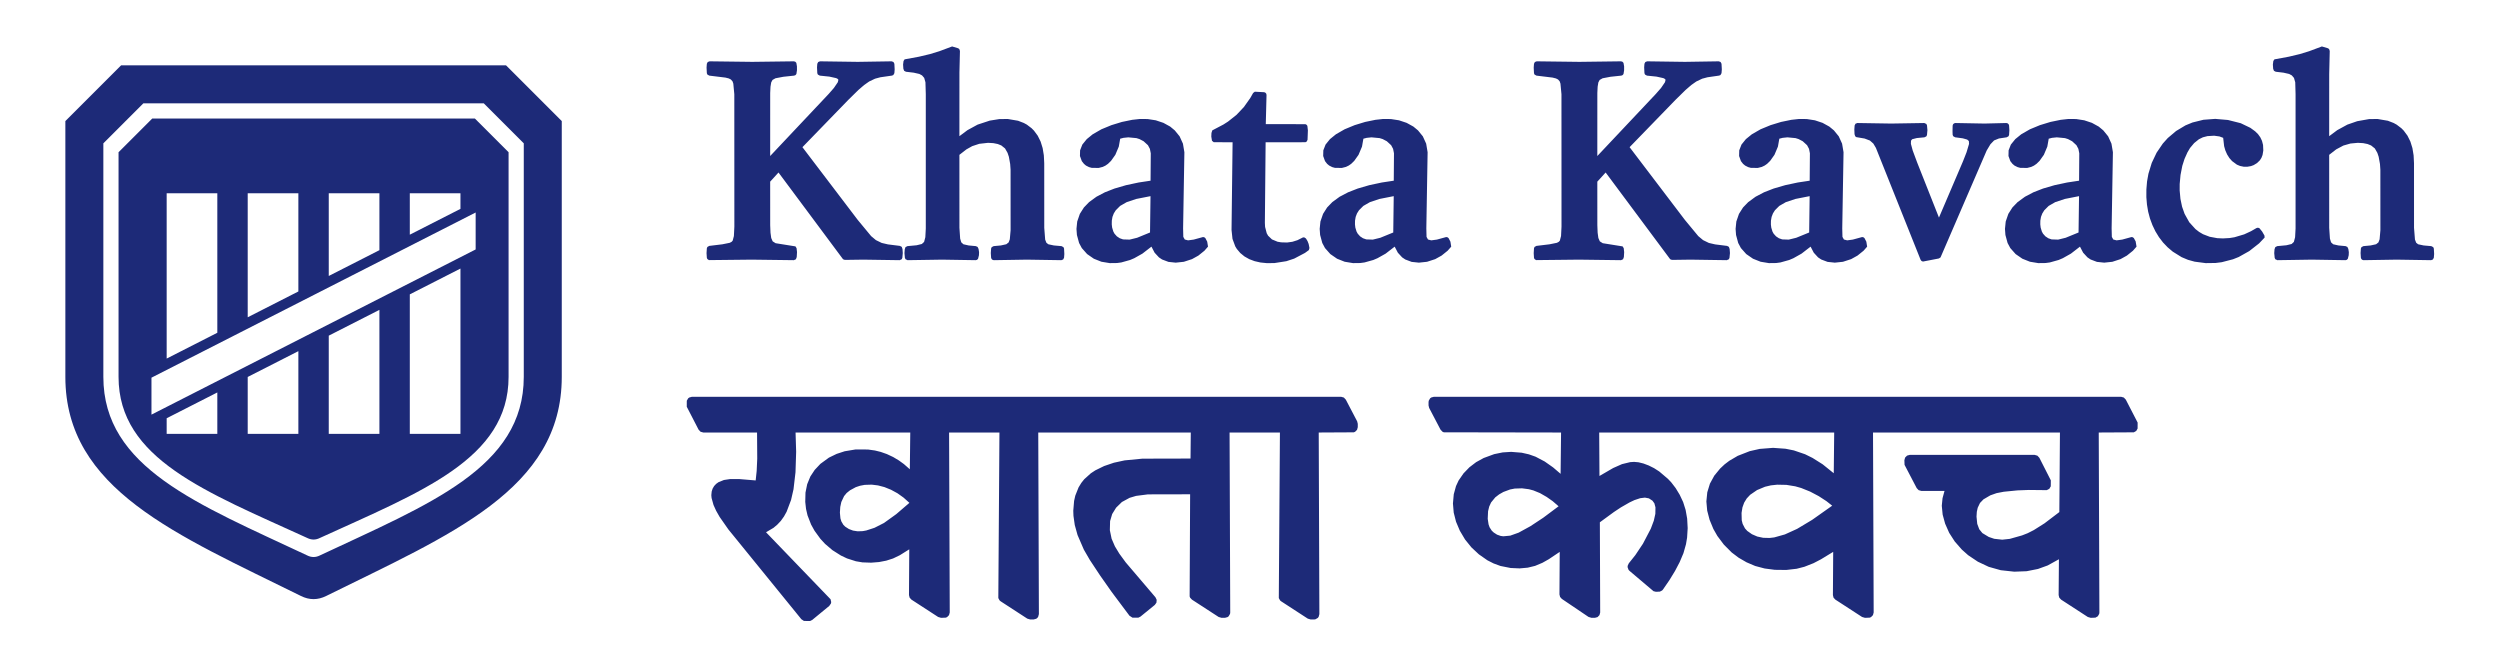
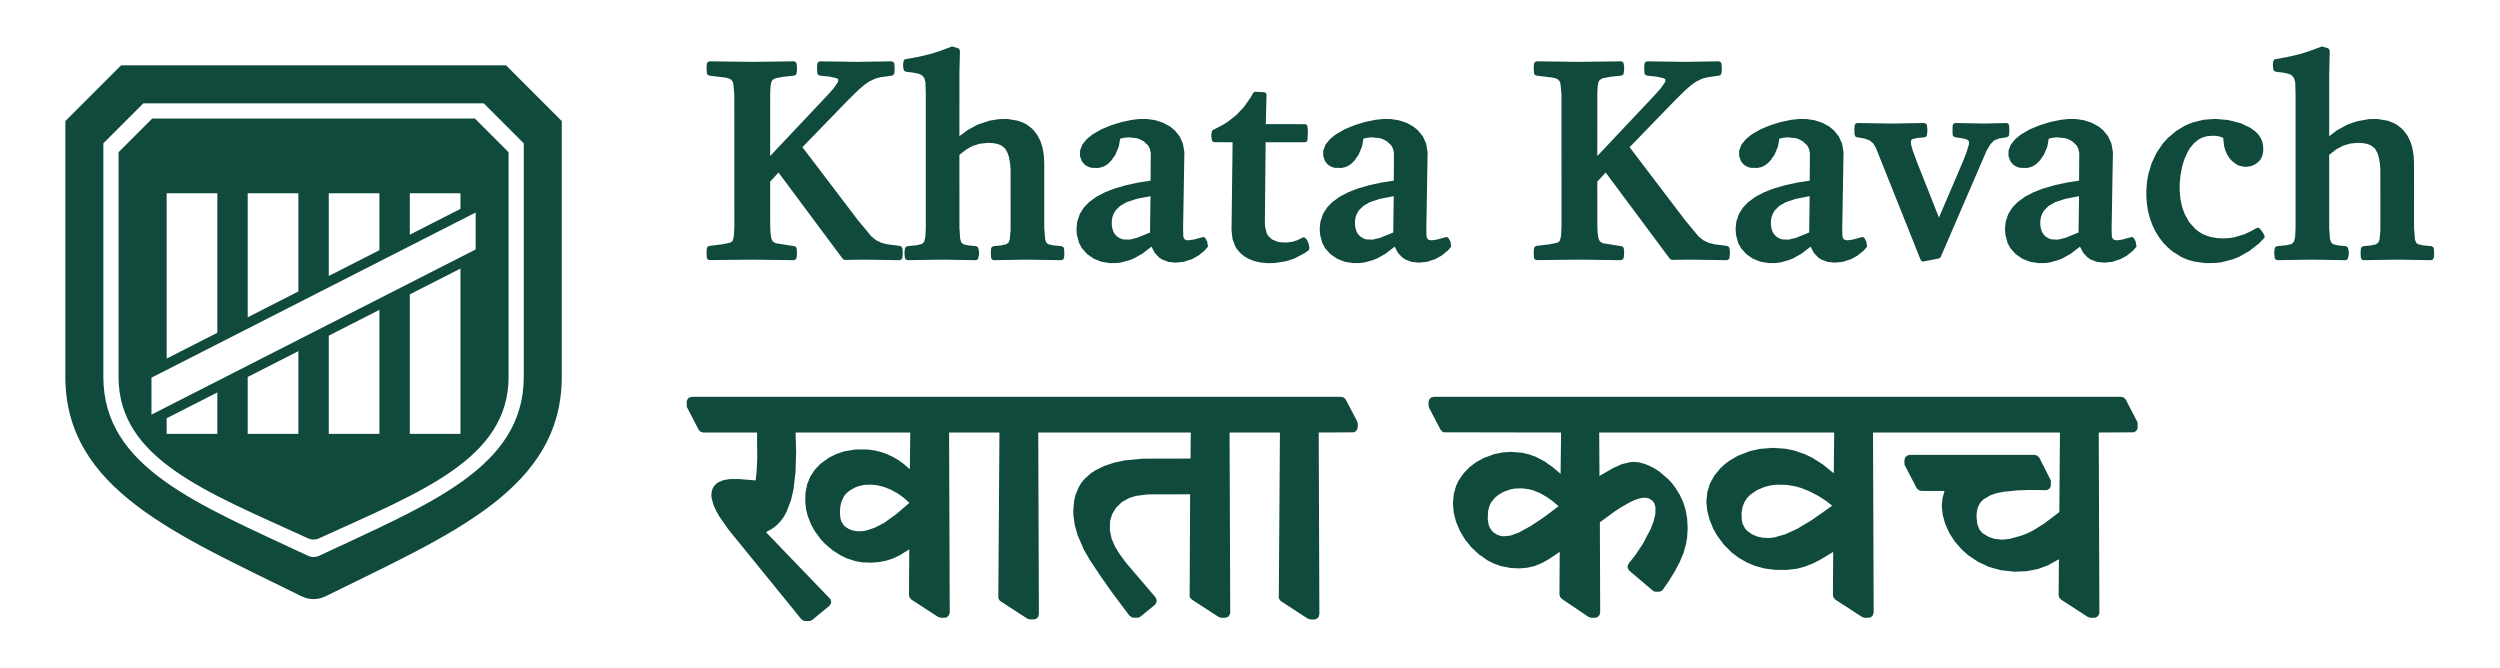
<svg xmlns="http://www.w3.org/2000/svg" viewBox="0 0 1071 286" role="img" aria-label="Khata Kavach">
  <g transform="translate(-4.55 4.13) scale(0.5425)">
-     <path fill="#1D2A78" fill-rule="evenodd" d="M104 44H408L452 88V290C452 379 363.8 414.6 266 463Q256 468 246 463C148.2 414.6 60 379 60 290V88ZM121.57 74H390.43L422 105.57V290C422 361.75 347.3 390.45 261 431Q256 433.5 251 431C164.7 390.45 90 361.75 90 290V105.57ZM128.6 86H383.4L410 112.6V290C410 354.85 340.7 380.79 261 417.2Q256 419.7 251 417.2C171.3 380.79 102 354.85 102 290V112.6ZM372 157.33L372 145L332 145L332 177.71ZM308 189.94L308 145L268 145L268 210.32ZM244 222.55L244 145L204 145L204 242.93ZM180 255.16L180 145L140 145L140 275.54ZM384 160.19L128 290.63L128 319.81L384 189.37ZM372 335L372 204.46L332 224.84L332 335ZM308 335L308 237.07L268 257.45L268 335ZM244 269.68L204 290.06L204 335L244 335ZM180 302.29L140 322.67L140 335L180 335Z" />
+     <path fill="#0F4A3D" fill-rule="evenodd" d="M104 44H408L452 88V290C452 379 363.8 414.6 266 463Q256 468 246 463C148.2 414.6 60 379 60 290V88ZM121.57 74H390.43L422 105.57V290C422 361.75 347.3 390.45 261 431Q256 433.5 251 431C164.7 390.45 90 361.75 90 290V105.57ZM128.6 86H383.4L410 112.6V290C410 354.85 340.7 380.79 261 417.2Q256 419.7 251 417.2C171.3 380.79 102 354.85 102 290V112.6ZM372 157.33L372 145L332 145L332 177.71ZM308 189.94L308 145L268 145L268 210.32ZM244 222.55L244 145L204 145L204 242.93ZM180 255.16L180 145L140 145L140 275.54ZM384 160.19L128 290.63L128 319.81L384 189.37ZM372 335L372 204.46L332 224.84L332 335ZM308 335L308 237.07L268 257.45L268 335ZM244 269.68L204 290.06L204 335L244 335ZM180 302.29L140 322.67L140 335L180 335Z" />
  </g>
  <g transform="translate(300.44 0)">
-     <path fill="#1D2A78" d="M697.38 58.34L697.39 31.76L697.62 21.83L697.33 21L696.83 20.67L694.26 19.9L688.77 21.95L684.82 23.16L680.08 24.29L673.92 25.43L673.45 26.15L673.26 27.66L673.38 29.45L673.72 30.34L674.5 30.74L677.79 31.13L680.22 31.68L681.37 32.3L682.3 33.38L682.84 35.25L682.98 40.35L682.98 97.89L682.78 101.64L682.25 103.64L681.29 104.53L679.07 105.07L675.13 105.44L674.31 105.85L673.97 106.76L673.84 108.44L674.04 110.48L674.32 111.07L675.2 111.46L689.95 111.23L704.34 111.46L704.92 111.31L705.36 110.88L705.75 109.34L705.8 108.02L705.58 106.64L705.18 105.79L704.42 105.44L701.33 105.15L699.1 104.65L698.18 103.81L697.7 102.22L697.39 97.59L697.38 66.33L700.39 63.99L703.47 62.35L706.51 61.48L709.64 61.19L711.93 61.32L713.82 61.7L715.33 62.31L716.94 63.59L718.02 65.49L718.58 67.16L719.14 70.26L719.31 72.72L719.32 98.63L718.98 102.52L718.48 103.85L717.47 104.64L715.15 105.15L712.05 105.44L711.21 105.88L710.96 106.48L710.83 108.4L710.96 110.41L711.16 110.95L711.58 111.32L712.13 111.46L726.29 111.23L741.04 111.46L741.82 111.16L742.21 110.41L742.34 108.8L742.21 106.48L741.96 105.88L741.12 105.44L737.84 105.15L735.49 104.65L734.66 104L734.13 102.64L733.73 97.59L733.72 69.93L733.55 66.55L733.04 63.45L732.17 60.64L730.93 58.14L729.32 55.96L728.3 54.93L726.27 53.39L725 52.69L722.52 51.73L718.13 50.98L714.52 51.01L709.4 51.92L705.17 53.39L700.83 55.76ZM651.97 59.05L652.38 62.64L652.9 64.45L653.66 66.17L654.64 67.72L655.79 69.02L657.85 70.54L659.2 71.1L660.76 71.42L662.26 71.44L663.87 71.16L665.02 70.74L666.47 69.86L667.69 68.67L668.35 67.64L668.84 66.38L669.16 64.45L669.05 62.1L668.6 60.36L667.89 58.85L666.9 57.47L665.67 56.26L663.61 54.76L659.49 52.78L654.02 51.4L648.55 50.93L643.52 51.31L638.83 52.47L635.82 53.71L631.8 56.12L628.23 59.14L626.11 61.5L623.45 65.41L621.37 69.78L619.95 74.42L619.36 77.71L619.07 81.13L619.06 84.5L619.32 87.64L619.83 90.68L620.61 93.61L621.65 96.42L622.94 99.11L624.46 101.6L626.21 103.89L628.18 105.95L630.38 107.81L634.16 110.16L636.9 111.31L639.75 112.1L644.48 112.72L648.71 112.66L651.35 112.33L656.16 111.08L658.62 110.1L663.15 107.56L667.36 104.26L669.72 101.78L669.66 100.92L668.65 99.17L667.49 97.75L666.85 97.54L666.21 97.71L663.9 99.04L660.97 100.4L656.8 101.64L654.69 101.98L651.84 102.14L649.44 102.03L646.19 101.43L643.34 100.34L641.65 99.34L640.09 98.13L637.46 95.23L635.45 91.64L634.36 88.55L633.66 85.2L633.33 81.58L633.34 78.8L633.7 74.94L634.46 71.04L635.41 68.07L636.66 65.28L637.77 63.4L639.52 61.31L641.55 59.67L643.27 58.82L645.24 58.31L648.11 58.14L650.37 58.45ZM577.23 59.42L578.65 59.05L580.7 58.84L584.19 59.17L585.49 59.58L587.26 60.51L589.11 62.21L589.94 63.77L590.32 65.67L590.24 77.41L585.14 78.18L579.74 79.33L574.8 80.77L570.67 82.38L567.06 84.28L563.9 86.58L561.68 88.88L559.94 91.61L558.81 94.89L558.49 98.05L558.68 100.66L559.61 104.1L560.77 106.27L563.05 108.84L565.95 110.84L569.2 112.13L572.77 112.72L575.87 112.68L577.71 112.43L581.46 111.38L583.25 110.62L586.74 108.66L590.62 105.66L591.98 108.26L593.83 110.26L595.16 111.16L597.89 112.19L601 112.52L604.49 112.15L607.97 111.02L610.71 109.5L613.32 107.41L614.85 105.66L614.47 103.4L613.7 102L613.25 101.65L612.69 101.55L608.72 102.64L606.3 102.97L604.89 102.6L604.27 101.48L604.18 97.84L604.73 65.21L604.11 61.54L602.68 58.4L600.61 55.86L598.65 54.23L595.74 52.63L592.47 51.54L589 51L585.67 50.97L582.39 51.33L577.97 52.24L573.48 53.61L569.19 55.38L565.45 57.53L562.91 59.6L561.01 61.94L560.05 64.4L559.99 66.84L560.79 69.03L561.71 70.2L562.57 70.93L563.88 71.59L565 71.9L567.99 71.95L569.75 71.5L570.89 70.96L572.01 70.18L573.31 68.91L575.15 66.32L576.63 62.81ZM590.22 84.03L590.01 99.6L584.48 101.86L581.27 102.65L578.46 102.56L577.05 102.07L575.81 101.25L574.79 100.11L574.29 99.19L573.78 97.5L573.62 96.15L573.64 94.54L573.92 92.91L574.49 91.43L575.35 90.06L577.21 88.21L580.01 86.6L584.12 85.23ZM530.21 93.21L520.87 69.61L518.96 64.47L518.19 61.62L518.23 60.28L518.72 59.65L520.72 59.14L524 58.83L524.82 58.41L525.08 57.84L525.27 55.75L525.08 53.69L524.8 53.09L523.92 52.7L509.76 52.93L495.25 52.7L494.46 53L494.08 53.76L493.96 55.46L494.04 57.47L494.32 58.37L494.81 58.75L498.36 59.35L500.63 60.21L502.1 61.51L503.2 63.36L522.35 111.31L522.75 111.82L523.36 112.05L530.17 110.73L530.88 110.28L550.66 64.47L552.26 61.8L553.83 60.16L555.92 59.32L559.19 58.83L560.01 58.38L560.25 57.79L560.38 55.84L560.25 53.75L560.05 53.21L559.61 52.83L559.05 52.7L549.76 52.93L537.25 52.7L536.68 52.85L536.25 53.25L536.07 53.82L536.02 56.15L536.07 57.71L536.29 58.34L537.14 58.82L540.42 59.26L542.3 59.79L543.02 60.42L543.1 61.64L542.03 65.23L540.5 69.12ZM461.82 59.42L463.25 59.05L465.3 58.84L468.78 59.17L470.08 59.58L471.85 60.51L473.71 62.21L474.54 63.77L474.92 65.67L474.83 77.41L469.73 78.18L464.34 79.33L459.39 80.77L455.27 82.38L451.65 84.28L448.5 86.58L446.28 88.88L444.54 91.62L443.41 94.89L443.09 98.05L443.28 100.66L444.21 104.1L445.37 106.27L447.65 108.84L450.55 110.84L453.8 112.13L457.37 112.72L460.47 112.68L462.31 112.43L466.06 111.38L467.85 110.62L471.34 108.66L475.22 105.66L476.58 108.26L478.42 110.26L479.76 111.16L482.49 112.19L485.6 112.52L489.08 112.15L492.57 111.02L495.31 109.5L497.91 107.41L499.44 105.67L499.1 103.53L498.31 102.01L497.86 101.66L497.3 101.55L493.31 102.64L490.9 102.97L489.49 102.6L488.87 101.48L488.78 97.84L489.33 65.21L488.71 61.54L487.28 58.4L485.21 55.86L483.24 54.23L480.34 52.63L477.07 51.54L473.59 51L470.26 50.97L466.98 51.33L462.57 52.24L458.08 53.61L453.79 55.38L450.05 57.53L447.5 59.6L445.61 61.94L444.65 64.4L444.59 66.84L445.38 69.03L446.29 70.2L447.17 70.93L448.47 71.59L449.59 71.9L452.58 71.95L454.34 71.5L455.56 70.91L456.6 70.18L457.9 68.91L459.74 66.32L461.22 62.81ZM474.81 84.03L474.61 99.6L469.07 101.86L465.86 102.65L463.06 102.56L461.65 102.07L460.41 101.25L459.39 100.11L458.88 99.19L458.37 97.5L458.21 96.15L458.23 94.54L458.52 92.91L459.09 91.43L459.95 90.06L461.81 88.21L464.61 86.6L468.71 85.23ZM357.61 111.43L375.95 111.23L394 111.46L394.88 111.07L395.23 110.1L395.35 107.99L395.16 106.31L394.68 105.55L386.18 104.19L384.92 103.39L384.3 101.96L383.99 99.7L383.86 96.48L383.85 77.82L387.42 73.9L415.07 111.06L415.83 111.34L423.79 111.23L439.31 111.46L440.19 111.07L440.47 110.48L440.67 108.42L440.54 106.69L440.22 105.76L439.43 105.34L434.34 104.7L431.65 104.08L429.16 102.87L427.11 101.16L421.37 94.22L397.68 63.05L417.39 42.73L421.66 38.54L424.11 36.42L426.26 34.91L428.78 33.71L431.07 33.1L436.01 32.39L436.6 32.16L437.06 31.35L437.19 29.72L437.06 27.32L436.67 26.57L435.89 26.27L421.38 26.5L405.21 26.27L404.43 26.57L404.04 27.31L403.92 28.86L404.04 31.34L404.28 31.94L405.12 32.4L409.2 32.82L412.15 33.47L412.8 33.82L413.09 34.18L412.84 35.22L411.18 37.65L408.94 40.22L383.85 66.84L383.86 39.85L383.99 37.15L384.29 35.32L384.85 34.25L386.12 33.53L389.5 32.89L394.11 32.4L394.68 32.18L395.07 31.71L395.33 30.11L395.33 28.42L395.06 26.93L394.62 26.45L394 26.27L376.18 26.5L357.89 26.27L357.1 26.57L356.72 27.33L356.6 28.97L356.72 31.36L356.96 31.95L357.79 32.4L364.69 33.24L366.12 33.6L367.02 34.05L367.74 34.88L368.06 35.83L368.49 40.36L368.51 97.07L368.31 101.12L367.79 103.11L367.33 103.6L366.54 104.02L363.37 104.66L357.77 105.34L356.95 105.8L356.72 106.39L356.6 108.44L356.72 110.42L356.92 110.95ZM283.64 59.42L285.07 59.05L287.12 58.84L290.6 59.17L291.9 59.58L293.67 60.51L295.53 62.21L296.36 63.77L296.74 65.67L296.65 77.41L291.55 78.18L286.16 79.33L281.21 80.77L277.09 82.38L273.47 84.28L270.32 86.58L268.1 88.88L266.36 91.62L265.23 94.89L264.91 98.05L265.1 100.66L266.03 104.1L267.19 106.27L269.47 108.84L272.37 110.84L275.62 112.13L279.19 112.72L282.29 112.68L284.13 112.43L287.88 111.38L289.67 110.62L293.16 108.66L297.04 105.66L298.4 108.26L300.24 110.26L301.58 111.16L304.31 112.19L307.42 112.52L310.9 112.15L314.39 111.02L317.13 109.5L319.73 107.41L321.26 105.67L320.92 103.53L320.13 102.01L319.68 101.66L319.12 101.55L315.13 102.64L312.72 102.97L311.31 102.6L310.69 101.48L310.6 97.84L311.15 65.21L310.53 61.54L309.1 58.4L307.03 55.86L305.06 54.23L302.16 52.63L298.89 51.54L295.41 51L292.08 50.97L288.8 51.33L284.39 52.24L279.9 53.61L275.61 55.38L271.87 57.53L269.32 59.6L267.43 61.94L266.47 64.4L266.41 66.84L267.2 69.03L268.11 70.2L268.99 70.93L270.29 71.59L271.41 71.9L274.4 71.95L276.16 71.5L277.38 70.91L278.42 70.18L279.72 68.91L281.56 66.32L283.04 62.81ZM296.63 84.03L296.43 99.6L290.89 101.86L287.68 102.65L284.88 102.56L283.47 102.07L282.23 101.25L281.21 100.11L280.7 99.19L280.19 97.5L280.03 96.15L280.05 94.54L280.33 92.91L280.9 91.43L281.76 90.06L283.62 88.21L286.43 86.6L290.53 85.23ZM241.82 53.17L242.14 40.7L242.03 40.15L241.67 39.72L241.15 39.5L237.12 39.29L236.39 39.85L235.18 41.99L232.45 45.84L229.27 49.21L225.65 52.08L223.68 53.34L218.91 55.85L218.55 56.98L218.48 58.5L218.77 60.3L219.51 60.91L227.6 60.96L227.15 98.52L227.56 102.34L228.75 105.56L229.41 106.64L230.89 108.39L232.69 109.86L234.74 111.02L237.03 111.88L239.53 112.45L242.25 112.73L245.51 112.7L250.63 111.9L253.99 110.79L258.63 108.34L260.27 107.14L260.53 106.24L260.18 104.49L259.7 103.27L259.03 102.17L258.32 101.7L257.75 101.71L255.37 102.9L253.21 103.58L250.94 103.89L248.41 103.82L246.87 103.56L244.46 102.56L242.81 100.97L242.22 99.92L241.52 97.21L241.43 95.5L241.75 60.96L258.82 60.93L259.33 60.66L259.71 59.91L259.86 55.85L259.64 53.93L259.32 53.47L258.82 53.2ZM179.45 59.42L180.87 59.05L182.92 58.84L186.41 59.17L187.71 59.58L189.48 60.51L191.34 62.21L192.17 63.77L192.55 65.67L192.46 77.41L187.36 78.18L181.97 79.33L177.02 80.77L172.9 82.38L169.28 84.28L166.13 86.58L163.91 88.88L162.17 91.62L161.04 94.89L160.72 98.05L160.91 100.66L161.84 104.1L163 106.27L165.28 108.84L168.17 110.84L171.42 112.13L174.99 112.72L178.09 112.68L179.93 112.43L183.68 111.38L185.47 110.62L188.96 108.66L192.84 105.66L194.2 108.26L196.05 110.26L197.39 111.16L200.12 112.19L203.23 112.52L206.71 112.15L210.2 111.02L212.94 109.5L215.54 107.41L217.07 105.66L216.73 103.53L215.94 102.01L215.49 101.66L214.93 101.55L210.94 102.64L208.53 102.97L207.11 102.6L206.49 101.47L206.4 97.84L206.95 65.21L206.33 61.54L204.9 58.4L202.83 55.86L200.87 54.23L197.96 52.63L194.7 51.54L191.22 51L187.89 50.97L184.61 51.33L180.19 52.24L175.71 53.61L171.41 55.38L167.67 57.53L165.13 59.6L163.23 61.94L162.27 64.4L162.21 66.84L163.01 69.03L163.93 70.2L164.79 70.93L166.1 71.59L167.22 71.9L170.21 71.95L171.97 71.5L173.11 70.96L174.23 70.18L175.53 68.91L177.37 66.32L178.85 62.81ZM192.44 84.03L192.23 99.6L186.7 101.86L183.49 102.65L180.68 102.56L179.27 102.07L178.03 101.25L177.01 100.11L176.51 99.19L176 97.5L175.84 96.15L175.86 94.54L176.14 92.91L176.71 91.43L177.57 90.06L179.43 88.21L182.23 86.6L186.34 85.23ZM110.57 58.34L110.58 31.04L110.8 21.83L110.51 21L110.01 20.67L107.45 19.9L101.96 21.95L98.01 23.16L93.26 24.29L87.09 25.43L86.63 26.16L86.44 27.66L86.56 29.45L86.9 30.34L87.68 30.74L90.97 31.13L93.41 31.68L94.56 32.3L95.49 33.37L96.02 35.25L96.17 40.35L96.17 97.89L95.97 101.64L95.44 103.64L94.47 104.53L92.25 105.07L88.31 105.44L87.48 105.85L87.16 106.77L87.03 108.44L87.22 110.47L87.5 111.07L88.38 111.46L103.13 111.23L117.53 111.46L118.11 111.31L118.55 110.88L118.94 109.34L118.99 108.02L118.77 106.64L118.37 105.79L117.61 105.44L114.52 105.15L112.29 104.65L111.37 103.81L110.89 102.22L110.58 97.59L110.57 66.33L113.58 63.99L116.07 62.6L119.08 61.61L122.83 61.19L125.12 61.32L127.01 61.7L128.52 62.31L130.12 63.59L131.2 65.49L131.76 67.16L132.32 70.26L132.49 72.72L132.5 98.63L132.16 102.52L131.66 103.85L130.65 104.64L128.34 105.15L125.24 105.44L124.4 105.88L124.15 106.48L124.02 108.4L124.15 110.41L124.35 110.95L124.77 111.32L125.32 111.46L139.48 111.23L154.23 111.46L155.02 111.16L155.4 110.41L155.52 108.83L155.4 106.48L155.15 105.89L154.31 105.44L151.02 105.15L148.67 104.65L147.84 104L147.31 102.65L146.92 97.59L146.91 69.93L146.74 66.55L146.23 63.45L145.36 60.64L144.12 58.14L142.51 55.96L141.49 54.93L139.46 53.39L138.18 52.69L135.7 51.73L131.31 50.98L127.7 51.01L123.58 51.67L118.36 53.39L114.02 55.76ZM3.26 111.43L21.59 111.23L39.65 111.46L40.53 111.07L40.88 110.1L41 107.99L40.81 106.32L40.33 105.55L31.83 104.19L30.57 103.39L29.95 101.96L29.64 99.7L29.51 96.48L29.5 77.82L33.07 73.9L60.72 111.06L61.48 111.34L69.44 111.23L84.96 111.46L85.84 111.07L86.12 110.47L86.31 108.41L86.19 106.69L85.87 105.76L85.08 105.34L79.98 104.7L77.3 104.08L74.81 102.87L72.76 101.16L67.02 94.22L43.32 63.05L63.03 42.73L67.3 38.54L69.76 36.42L71.91 34.91L74.43 33.71L76.71 33.1L81.66 32.39L82.25 32.16L82.71 31.35L82.83 29.72L82.71 27.32L82.33 26.57L81.54 26.27L67.02 26.5L50.86 26.27L50.08 26.57L49.69 27.31L49.57 28.86L49.69 31.35L49.93 31.94L50.77 32.4L54.85 32.82L57.8 33.47L58.44 33.81L58.73 34.18L58.48 35.22L56.82 37.66L54.59 40.22L29.5 66.84L29.51 39.85L29.64 37.15L29.94 35.32L30.5 34.25L31.77 33.53L35.15 32.89L39.76 32.4L40.34 32.18L40.73 31.7L40.98 30.11L40.97 28.42L40.71 26.93L40.27 26.45L39.65 26.27L21.83 26.5L3.54 26.27L2.75 26.57L2.37 27.32L2.25 28.97L2.37 31.36L2.61 31.95L3.44 32.4L10.33 33.24L11.77 33.6L12.67 34.06L13.39 34.88L13.71 35.83L14.14 40.36L14.16 97.07L13.96 101.12L13.44 103.1L12.98 103.6L12.18 104.02L9.01 104.66L3.41 105.34L2.6 105.8L2.37 106.38L2.24 108.44L2.37 110.42L2.57 110.95Z" />
-     <path fill="#1D2A78" d="M367.74 236.43L367.63 254.65L367.9 255.73L368.64 256.56L380.08 264.29L381.36 264.68L382.79 264.68L383.94 264.37L384.77 263.53L385.08 262.38L384.94 223.75L390.97 219.34L393.96 217.36L397.66 215.24L399.77 214.24L402.22 213.43L404.25 213.18L405.95 213.5L407.47 214.49L408.3 215.63L408.76 217.34L408.71 220.14L408.05 223.07L406.77 226.48L403.41 232.91L400.13 237.82L397.34 241.32L396.85 242.39L396.82 242.98L397.22 244.09L397.61 244.53L407.93 253.27L408.97 253.52L410.65 253.45L411.61 252.96L411.97 252.56L414.76 248.5L417.15 244.58L419.14 240.79L420.75 236.98L421.84 233.13L422.31 230.32L422.56 226.25L422.34 222.18L421.68 218.45L420.62 215.09L419.15 211.97L417.41 209.1L415.53 206.65L414.1 205.14L410.38 201.98L408.17 200.56L405.86 199.41L403.6 198.56L401.49 198.04L399.6 197.87L397.93 197.98L394.43 198.83L390.65 200.5L384.77 203.91L384.66 185.29L485.33 185.29L485.14 202.74L480.39 198.91L476.06 196.18L472.84 194.59L468.03 192.95L464.48 192.24L459.14 191.86L453.42 192.31L449.16 193.27L444.01 195.28L440.39 197.4L438.37 198.94L436.45 200.74L433.96 203.78L432.09 207.2L430.96 210.9L430.57 214.83L430.92 218.75L431.94 222.66L433.57 226.61L435.28 229.61L438.06 233.31L441.43 236.69L444.4 238.93L447.78 240.89L451.49 242.47L455.53 243.54L459.88 244.11L464.78 244.17L469.25 243.66L472.58 242.8L476.47 241.27L479.64 239.62L484.9 236.42L484.78 254.93L485.05 256.04L485.82 256.87L497.27 264.31L498.52 264.68L500.54 264.6L501.1 264.37L501.93 263.53L502.24 262.38L501.96 185.29L582.04 185.29L581.78 219.37L575.42 224.2L570.84 227.09L568.2 228.43L565.8 229.37L560.55 230.85L557.31 231.2L553.89 230.82L551.55 230.03L548.81 228.37L547.47 226.73L546.61 224.43L546.3 221.33L546.43 219.26L546.81 217.52L547.79 215.47L549.28 213.92L552.22 212.2L554.89 211.26L557.99 210.66L563.84 210.08L568.67 209.9L576.39 209.98L577.48 209.41L578.11 208.35L578.13 205.77L573.22 196.11L572.38 195.21L571.19 194.87L517.69 194.87L516.55 195.18L515.71 196.02L515.4 197.16L515.47 199.14L520.67 209.1L521.51 209.99L522.69 210.32L532.59 210.32L531.74 213.43L531.42 216.66L531.79 220.46L532.85 224.33L534.59 228.27L536.96 231.95L540.01 235.44L542.71 237.84L546.87 240.63L551.53 242.83L556.69 244.28L562.47 244.91L567.76 244.71L572.61 243.75L576.81 242.23L581.6 239.58L581.48 254.93L581.75 256.03L582.52 256.87L593.97 264.31L595.22 264.68L597.24 264.6L598.27 264.01L598.86 262.98L598.94 262.38L598.66 185.29L613.69 185.21L614.72 184.62L615.31 183.59L615.32 181.02L610.26 171.21L609.41 170.31L608.23 169.98L313.84 169.98L312.7 170.29L312.22 170.65L311.63 171.68L311.55 172.27L311.55 173.7L311.81 174.76L316.68 184.06L317.53 184.96L318.09 185.2L368.32 185.29L368.12 202.99L364.91 200.24L361.3 197.7L357.38 195.64L354.54 194.64L351.45 193.94L346.95 193.58L343.32 193.81L339.68 194.55L335.17 196.21L331.93 197.99L329.04 200.2L326.53 202.8L324.43 205.84L323.31 208.24L322.35 211.75L322 215.69L322.33 219.6L323.32 223.5L324.95 227.36L327.18 231.11L329.91 234.49L333.1 237.47L336.76 240.03L339.44 241.39L342.39 242.47L346.72 243.33L350.57 243.5L354.03 243.19L357.2 242.42L360.34 241.1L363.06 239.57ZM484.47 216.64L475.88 222.71L469.42 226.58L464.2 228.95L459.68 230.22L457.68 230.46L454.9 230.39L452.37 229.85L450.09 228.86L448.09 227.45L447.11 226.37L446.11 224.44L445.72 222.88L445.64 219.75L446.02 217.38L446.76 215.33L447.86 213.54L449.34 211.96L452.29 209.94L455.7 208.52L458.2 207.93L460.9 207.64L464.86 207.72L468.65 208.34L471.19 209.06L475.02 210.6L478.71 212.55L482 214.69ZM367.26 216.89L360.67 221.81L355.23 225.4L350.14 228.19L346.55 229.47L343.57 229.75L342.44 229.59L340.9 229.05L339.47 228.13L338.63 227.34L337.7 225.9L337.26 224.65L336.9 222.26L337.05 219.01L337.54 217L338.34 215.26L340.13 213.07L341.78 211.8L343.6 210.76L346.47 209.69L348.48 209.3L351.6 209.2L354.53 209.58L356.45 210.09L359.29 211.25L362.12 212.87L364.73 214.7ZM23.29 205.82L16.35 205.24L12.42 205.22L9.69 205.63L7.36 206.57L6.36 207.29L5.5 208.21L4.85 209.31L4.45 210.54L4.29 212.13L4.4 213.35L5.23 216.33L6.35 218.81L7.85 221.45L11.6 226.81L42.86 265.27L43.96 266.01L46.58 266.05L47.51 265.59L54.81 259.58L55.52 258.56L55.65 257.94L55.38 256.73L27.73 228.02L30.92 226.13L32.54 224.77L34.06 223.16L35.41 221.27L36.54 219.24L38.45 214.19L39.5 209.6L40.35 202.32L40.63 193.57L40.38 185.29L89.52 185.29L89.33 201.04L86.81 198.83L84.63 197.25L82.21 195.8L79.48 194.52L76.86 193.6L74.38 192.99L71.39 192.57L66.12 192.54L61.42 193.32L57.99 194.44L54.67 196.05L51.01 198.72L48.57 201.32L46.71 204.14L45.36 207.43L44.63 211.02L44.53 215.01L44.86 218.01L45.51 220.8L47.03 224.71L48.51 227.38L51.01 230.82L53.02 233L56.18 235.69L59.81 237.99L62.45 239.24L66.24 240.45L69.03 240.92L72.78 241.05L76.15 240.78L79.25 240.18L82.15 239.25L85.04 237.86L89.09 235.33L88.97 254.94L89.25 256.04L90.01 256.87L101.46 264.31L102.71 264.68L104.73 264.6L105.29 264.37L106.12 263.53L106.43 262.38L106.15 185.29L127.72 185.29L127.24 256.21L127.78 257.21L128.21 257.58L139.65 265.02L140.9 265.39L142.33 265.39L143.48 265.08L143.95 264.72L144.31 264.24L144.62 263.09L144.35 185.29L209.69 185.29L209.58 196.44L188.97 196.49L181.34 197.23L176.75 198.23L172.57 199.65L168.79 201.5L166.87 202.76L164.04 205.31L162.8 206.87L161.62 208.8L160.21 212.34L159.7 214.61L159.35 218.81L159.43 220.99L159.99 224.92L161.18 229.21L163.89 235.48L166.44 239.88L170.83 246.52L175.82 253.62L183.43 263.78L184.73 264.62L187.2 264.62L188.13 264.16L194.28 259.15L194.98 258.17L195.08 256.96L194.55 255.87L181.82 240.93L179.09 237.2L177.19 234.06L175.77 230.78L175.02 227.14L175.12 223.24L176.02 220.21L177.7 217.49L180.18 215.06L183.48 213.27L186.26 212.44L191.33 211.79L209.41 211.75L209.2 255.5L209.4 256.04L210.17 256.87L221.62 264.31L222.87 264.68L224.3 264.68L225.45 264.37L225.92 264.01L226.51 262.98L226.59 262.38L226.31 185.29L247.88 185.29L247.4 256.21L247.94 257.21L248.37 257.58L259.81 265.02L261.06 265.39L262.49 265.39L263.08 265.31L264.11 264.72L264.47 264.24L264.78 263.09L264.5 185.29L279.53 185.21L280.08 184.98L280.92 184.14L281.23 183L281.23 181.57L280.97 180.51L276.11 171.21L275.27 170.31L274.08 169.98L-4.01 169.98L-5.15 170.29L-5.63 170.65L-6.22 171.68L-6.23 174.25L-1.17 184.06L-0.32 184.96L0.86 185.29L23.88 185.29L23.96 196.5L23.72 201.74ZM89.15 215.42L83.5 220.27L78.26 224.04L74.2 226.11L70.66 227.26L69.1 227.54L66.95 227.61L64.99 227.3L63.24 226.64L61.66 225.63L60.86 224.84L59.99 223.35L59.6 222.07L59.37 219.62L59.53 217.16L59.98 215.06L61.16 212.54L62.27 211.2L63.71 210.04L66.2 208.69L68.02 208.09L69.98 207.72L72.99 207.62L75.69 207.95L78.45 208.67L81.27 209.81L84.04 211.32L86.64 213.17Z" />
+     <path fill="#0F4A3D" d="M697.38 58.34L697.39 31.76L697.62 21.83L697.33 21L696.83 20.67L694.26 19.9L688.77 21.95L684.82 23.16L680.08 24.29L673.92 25.43L673.45 26.15L673.26 27.66L673.38 29.45L673.72 30.34L674.5 30.74L677.79 31.13L680.22 31.68L681.37 32.3L682.3 33.38L682.84 35.25L682.98 40.35L682.98 97.89L682.78 101.64L682.25 103.64L681.29 104.53L679.07 105.07L675.13 105.44L674.31 105.85L673.97 106.76L673.84 108.44L674.04 110.48L674.32 111.07L675.2 111.46L689.95 111.23L704.34 111.46L704.92 111.31L705.36 110.88L705.75 109.34L705.8 108.02L705.58 106.64L705.18 105.79L704.42 105.44L701.33 105.15L699.1 104.65L698.18 103.81L697.7 102.22L697.39 97.59L697.38 66.33L700.39 63.99L703.47 62.35L706.51 61.48L709.64 61.19L711.93 61.32L713.82 61.7L715.33 62.31L716.94 63.59L718.02 65.49L718.58 67.16L719.14 70.26L719.31 72.72L719.32 98.63L718.98 102.52L718.48 103.85L717.47 104.64L715.15 105.15L712.05 105.44L711.21 105.88L710.96 106.48L710.83 108.4L710.96 110.41L711.16 110.95L711.58 111.32L712.13 111.46L726.29 111.23L741.04 111.46L741.82 111.16L742.21 110.41L742.34 108.8L742.21 106.48L741.96 105.88L741.12 105.44L737.84 105.15L735.49 104.65L734.66 104L734.13 102.64L733.73 97.59L733.72 69.93L733.55 66.55L733.04 63.45L732.17 60.64L730.93 58.14L729.32 55.96L728.3 54.93L726.27 53.39L725 52.69L722.52 51.73L718.13 50.98L714.52 51.01L709.4 51.92L705.17 53.39L700.83 55.76ZM651.97 59.05L652.38 62.64L652.9 64.45L653.66 66.17L654.64 67.72L655.79 69.02L657.85 70.54L659.2 71.1L660.76 71.42L662.26 71.44L663.87 71.16L665.02 70.74L666.47 69.86L667.69 68.67L668.35 67.64L668.84 66.38L669.16 64.45L669.05 62.1L668.6 60.36L667.89 58.85L666.9 57.47L665.67 56.26L663.61 54.76L659.49 52.78L654.02 51.4L648.55 50.93L643.52 51.31L638.83 52.47L635.82 53.71L631.8 56.12L628.23 59.14L626.11 61.5L623.45 65.41L621.37 69.78L619.95 74.42L619.36 77.71L619.07 81.13L619.06 84.5L619.32 87.64L619.83 90.68L620.61 93.61L621.65 96.42L622.94 99.11L624.46 101.6L626.21 103.89L628.18 105.95L630.38 107.81L634.16 110.16L636.9 111.31L639.75 112.1L644.48 112.72L648.71 112.66L651.35 112.33L656.16 111.08L658.62 110.1L663.15 107.56L667.36 104.26L669.72 101.78L669.66 100.92L668.65 99.17L667.49 97.75L666.85 97.54L666.21 97.71L663.9 99.04L660.97 100.4L656.8 101.64L654.69 101.98L651.84 102.14L649.44 102.03L646.19 101.43L643.34 100.34L641.65 99.34L640.09 98.13L637.46 95.23L635.45 91.64L634.36 88.55L633.66 85.2L633.33 81.58L633.34 78.8L633.7 74.94L634.46 71.04L635.41 68.07L636.66 65.28L637.77 63.4L639.52 61.31L641.55 59.67L643.27 58.82L645.24 58.31L648.11 58.14L650.37 58.45ZM577.23 59.42L578.65 59.05L580.7 58.84L584.19 59.17L585.49 59.58L587.26 60.51L589.11 62.21L589.94 63.77L590.32 65.67L590.24 77.41L585.14 78.18L579.74 79.33L574.8 80.77L570.67 82.38L567.06 84.28L563.9 86.58L561.68 88.88L559.94 91.61L558.81 94.89L558.49 98.05L558.68 100.66L559.61 104.1L560.77 106.27L563.05 108.84L565.95 110.84L569.2 112.13L572.77 112.72L575.87 112.68L577.71 112.43L581.46 111.38L583.25 110.62L586.74 108.66L590.62 105.66L591.98 108.26L593.83 110.26L595.16 111.16L597.89 112.19L601 112.52L604.49 112.15L607.97 111.02L610.71 109.5L613.32 107.41L614.85 105.66L614.47 103.4L613.7 102L613.25 101.65L612.69 101.55L608.72 102.64L606.3 102.97L604.89 102.6L604.27 101.48L604.18 97.84L604.73 65.21L604.11 61.54L602.68 58.4L600.61 55.86L598.65 54.23L595.74 52.63L592.47 51.54L589 51L585.67 50.97L582.39 51.33L577.97 52.24L573.48 53.61L569.19 55.38L565.45 57.53L562.91 59.6L561.01 61.94L560.05 64.4L559.99 66.84L560.79 69.03L561.71 70.2L562.57 70.93L563.88 71.59L565 71.9L567.99 71.95L569.75 71.5L570.89 70.96L572.01 70.18L573.31 68.91L575.15 66.32L576.63 62.81ZM590.22 84.03L590.01 99.6L584.48 101.86L581.27 102.65L578.46 102.56L577.05 102.07L575.81 101.25L574.79 100.11L574.29 99.19L573.78 97.5L573.62 96.15L573.64 94.54L573.92 92.91L574.49 91.43L575.35 90.06L577.21 88.21L580.01 86.6L584.12 85.23ZM530.21 93.21L520.87 69.61L518.96 64.47L518.19 61.62L518.23 60.28L518.72 59.65L520.72 59.14L524 58.83L524.82 58.41L525.08 57.84L525.27 55.75L525.08 53.69L524.8 53.09L523.92 52.7L509.76 52.93L495.25 52.7L494.46 53L494.08 53.76L493.96 55.46L494.04 57.47L494.32 58.37L494.81 58.75L498.36 59.35L500.63 60.21L502.1 61.51L503.2 63.36L522.35 111.31L522.75 111.82L523.36 112.05L530.17 110.73L530.88 110.28L550.66 64.47L552.26 61.8L553.83 60.16L555.92 59.32L559.19 58.83L560.01 58.38L560.25 57.79L560.38 55.84L560.25 53.75L560.05 53.21L559.61 52.83L559.05 52.7L549.76 52.93L537.25 52.7L536.68 52.85L536.25 53.25L536.07 53.82L536.02 56.15L536.07 57.71L536.29 58.34L537.14 58.82L540.42 59.26L542.3 59.79L543.02 60.42L543.1 61.64L542.03 65.23L540.5 69.12ZM461.82 59.42L463.25 59.05L465.3 58.84L468.78 59.17L470.08 59.58L471.85 60.51L473.71 62.21L474.54 63.77L474.92 65.67L474.83 77.41L469.73 78.18L464.34 79.33L459.39 80.77L455.27 82.38L451.65 84.28L448.5 86.58L446.28 88.88L444.54 91.62L443.41 94.89L443.09 98.05L443.28 100.66L444.21 104.1L445.37 106.27L447.65 108.84L450.55 110.84L453.8 112.13L457.37 112.72L460.47 112.68L462.31 112.43L466.06 111.38L467.85 110.62L471.34 108.66L475.22 105.66L476.58 108.26L478.42 110.26L479.76 111.16L482.49 112.19L485.6 112.52L489.08 112.15L492.57 111.02L495.31 109.5L497.91 107.41L499.44 105.67L499.1 103.53L498.31 102.01L497.86 101.66L497.3 101.55L493.31 102.64L490.9 102.97L489.49 102.6L488.87 101.48L488.78 97.84L489.33 65.21L488.71 61.54L487.28 58.4L485.21 55.86L483.24 54.23L480.34 52.63L477.07 51.54L473.59 51L470.26 50.97L466.98 51.33L462.57 52.24L458.08 53.61L453.79 55.38L450.05 57.53L447.5 59.6L445.61 61.94L444.65 64.4L444.59 66.84L445.38 69.03L446.29 70.2L447.17 70.93L448.47 71.59L449.59 71.9L452.58 71.95L454.34 71.5L455.56 70.91L456.6 70.18L457.9 68.91L459.74 66.32L461.22 62.81ZM474.81 84.03L474.61 99.6L469.07 101.86L465.86 102.65L463.06 102.56L461.65 102.07L460.41 101.25L459.39 100.11L458.88 99.19L458.37 97.5L458.21 96.15L458.23 94.54L458.52 92.91L459.09 91.43L459.95 90.06L461.81 88.21L464.61 86.6L468.71 85.23ZM357.61 111.43L375.95 111.23L394 111.46L394.88 111.07L395.23 110.1L395.35 107.99L395.16 106.31L394.68 105.55L386.18 104.19L384.92 103.39L384.3 101.96L383.99 99.7L383.86 96.48L383.85 77.82L387.42 73.9L415.07 111.06L415.83 111.34L423.79 111.23L439.31 111.46L440.19 111.07L440.47 110.48L440.67 108.42L440.54 106.69L440.22 105.76L439.43 105.34L434.34 104.7L431.65 104.08L429.16 102.87L427.11 101.16L421.37 94.22L397.68 63.05L417.39 42.73L421.66 38.54L424.11 36.42L426.26 34.91L428.78 33.71L431.07 33.1L436.01 32.39L436.6 32.16L437.06 31.35L437.19 29.72L437.06 27.32L436.67 26.57L435.89 26.27L421.38 26.5L405.21 26.27L404.43 26.57L404.04 27.31L403.92 28.86L404.04 31.34L404.28 31.94L405.12 32.4L409.2 32.82L412.15 33.47L412.8 33.82L413.09 34.18L412.84 35.22L411.18 37.65L408.94 40.22L383.85 66.84L383.86 39.85L383.99 37.15L384.29 35.32L384.85 34.25L386.12 33.53L389.5 32.89L394.11 32.4L394.68 32.18L395.07 31.71L395.33 30.11L395.33 28.42L395.06 26.93L394.62 26.45L394 26.27L376.18 26.5L357.89 26.27L357.1 26.57L356.72 27.33L356.6 28.97L356.72 31.36L356.96 31.95L357.79 32.4L364.69 33.24L366.12 33.6L367.02 34.05L367.74 34.88L368.06 35.83L368.49 40.36L368.51 97.07L368.31 101.12L367.79 103.11L367.33 103.6L366.54 104.02L363.37 104.66L357.77 105.34L356.95 105.8L356.72 106.39L356.6 108.44L356.72 110.42L356.92 110.95ZM283.64 59.42L285.07 59.05L287.12 58.84L290.6 59.17L291.9 59.58L293.67 60.51L295.53 62.21L296.36 63.77L296.74 65.67L296.65 77.41L291.55 78.18L286.16 79.33L281.21 80.77L277.09 82.38L273.47 84.28L270.32 86.58L268.1 88.88L266.36 91.62L265.23 94.89L264.91 98.05L265.1 100.66L266.03 104.1L267.19 106.27L269.47 108.84L272.37 110.84L275.62 112.13L279.19 112.72L282.29 112.68L284.13 112.43L287.88 111.38L289.67 110.62L293.16 108.66L297.04 105.66L298.4 108.26L300.24 110.26L301.58 111.16L304.31 112.19L307.42 112.52L310.9 112.15L314.39 111.02L317.13 109.5L319.73 107.41L321.26 105.67L320.92 103.53L320.13 102.01L319.68 101.66L319.12 101.55L315.13 102.64L312.72 102.97L311.31 102.6L310.69 101.48L310.6 97.84L311.15 65.21L310.53 61.54L309.1 58.4L307.03 55.86L305.06 54.23L302.16 52.63L298.89 51.54L295.41 51L292.08 50.97L288.8 51.33L284.39 52.24L279.9 53.61L275.61 55.38L271.87 57.53L269.32 59.6L267.43 61.94L266.47 64.4L266.41 66.84L267.2 69.03L268.11 70.2L268.99 70.93L270.29 71.59L271.41 71.9L274.4 71.95L276.16 71.5L277.38 70.91L278.42 70.18L279.72 68.91L281.56 66.32L283.04 62.81ZM296.63 84.03L296.43 99.6L290.89 101.86L287.68 102.65L284.88 102.56L283.47 102.07L282.23 101.25L281.21 100.11L280.7 99.19L280.19 97.5L280.03 96.15L280.05 94.54L280.33 92.91L280.9 91.43L281.76 90.06L283.62 88.21L286.43 86.6L290.53 85.23ZM241.82 53.17L242.14 40.7L242.03 40.15L241.67 39.72L241.15 39.5L237.12 39.29L236.39 39.85L235.18 41.99L232.45 45.84L229.27 49.21L225.65 52.08L223.68 53.34L218.91 55.85L218.55 56.98L218.48 58.5L218.77 60.3L219.51 60.91L227.6 60.96L227.15 98.52L227.56 102.34L228.75 105.56L229.41 106.64L230.89 108.39L232.69 109.86L234.74 111.02L237.03 111.88L239.53 112.45L242.25 112.73L245.51 112.7L250.63 111.9L253.99 110.79L258.63 108.34L260.27 107.14L260.53 106.24L260.18 104.49L259.7 103.27L259.03 102.17L258.32 101.7L257.75 101.71L255.37 102.9L253.21 103.58L250.94 103.89L248.41 103.82L246.87 103.56L244.46 102.56L242.81 100.97L242.22 99.92L241.52 97.21L241.43 95.5L241.75 60.96L258.82 60.93L259.33 60.66L259.71 59.91L259.86 55.85L259.64 53.93L259.32 53.47L258.82 53.2ZM179.45 59.42L180.87 59.05L182.92 58.84L186.41 59.17L187.71 59.58L189.48 60.51L191.34 62.21L192.17 63.77L192.55 65.67L192.46 77.41L187.36 78.18L181.97 79.33L177.02 80.77L172.9 82.38L169.28 84.28L166.13 86.58L163.91 88.88L162.17 91.62L161.04 94.89L160.72 98.05L160.91 100.66L161.84 104.1L163 106.27L165.28 108.84L168.17 110.84L171.42 112.13L174.99 112.72L178.09 112.68L179.93 112.43L183.68 111.38L185.47 110.62L188.96 108.66L192.84 105.66L194.2 108.26L196.05 110.26L197.39 111.16L200.12 112.19L203.23 112.52L206.71 112.15L210.2 111.02L212.94 109.5L215.54 107.41L217.07 105.66L216.73 103.53L215.94 102.01L215.49 101.66L214.93 101.55L210.94 102.64L208.53 102.97L207.11 102.6L206.49 101.47L206.4 97.84L206.95 65.21L206.33 61.54L204.9 58.4L202.83 55.86L200.87 54.23L197.96 52.63L194.7 51.54L191.22 51L187.89 50.97L184.61 51.33L180.19 52.24L175.71 53.61L171.41 55.38L167.67 57.53L165.13 59.6L163.23 61.94L162.27 64.4L162.21 66.84L163.01 69.03L163.93 70.2L164.79 70.93L166.1 71.59L167.22 71.9L170.21 71.95L171.97 71.5L173.11 70.96L174.23 70.18L175.53 68.91L177.37 66.32L178.85 62.81ZM192.44 84.03L192.23 99.6L186.7 101.86L183.49 102.65L180.68 102.56L179.27 102.07L178.03 101.25L177.01 100.11L176.51 99.19L176 97.5L175.84 96.15L175.86 94.54L176.14 92.91L176.71 91.43L177.57 90.06L179.43 88.21L182.23 86.6L186.34 85.23ZM110.57 58.34L110.58 31.04L110.8 21.83L110.51 21L110.01 20.67L107.45 19.9L101.96 21.95L98.01 23.16L93.26 24.29L87.09 25.43L86.63 26.16L86.44 27.66L86.56 29.45L86.9 30.34L87.68 30.74L90.97 31.13L93.41 31.68L94.56 32.3L95.49 33.37L96.02 35.25L96.17 40.35L96.17 97.89L95.97 101.64L95.44 103.64L94.47 104.53L92.25 105.07L88.31 105.44L87.48 105.85L87.16 106.77L87.03 108.44L87.22 110.47L87.5 111.07L88.38 111.46L103.13 111.23L117.53 111.46L118.11 111.31L118.55 110.88L118.94 109.34L118.99 108.02L118.77 106.64L118.37 105.79L117.61 105.44L114.52 105.15L112.29 104.65L111.37 103.81L110.89 102.22L110.58 97.59L110.57 66.33L113.58 63.99L116.07 62.6L119.08 61.61L122.83 61.19L125.12 61.32L127.01 61.7L128.52 62.31L130.12 63.59L131.2 65.49L131.76 67.16L132.32 70.26L132.49 72.72L132.5 98.63L132.16 102.52L131.66 103.85L130.65 104.64L128.34 105.15L125.24 105.44L124.4 105.88L124.15 106.48L124.02 108.4L124.15 110.41L124.35 110.95L124.77 111.32L125.32 111.46L139.48 111.23L154.23 111.46L155.02 111.16L155.4 110.41L155.52 108.83L155.4 106.48L155.15 105.89L154.31 105.44L151.02 105.15L148.67 104.65L147.84 104L147.31 102.65L146.92 97.59L146.91 69.93L146.74 66.55L146.23 63.45L145.36 60.64L144.12 58.14L142.51 55.96L141.49 54.93L139.46 53.39L138.18 52.69L135.7 51.73L131.31 50.98L127.7 51.01L123.58 51.67L118.36 53.39L114.02 55.76ZM3.26 111.43L21.59 111.23L39.65 111.46L40.53 111.07L40.88 110.1L41 107.99L40.81 106.32L40.33 105.55L31.83 104.19L30.57 103.39L29.95 101.96L29.64 99.7L29.51 96.48L29.5 77.82L33.07 73.9L60.72 111.06L61.48 111.34L69.44 111.23L84.96 111.46L85.84 111.07L86.12 110.47L86.31 108.41L86.19 106.69L85.87 105.76L85.08 105.34L79.98 104.7L77.3 104.08L74.81 102.87L72.76 101.16L67.02 94.22L43.32 63.05L63.03 42.73L67.3 38.54L69.76 36.42L71.91 34.91L74.43 33.71L76.71 33.1L81.66 32.39L82.25 32.16L82.71 31.35L82.83 29.72L82.71 27.32L82.33 26.57L81.54 26.27L67.02 26.5L50.86 26.27L50.08 26.57L49.69 27.31L49.57 28.86L49.69 31.35L49.93 31.94L50.77 32.4L54.85 32.82L57.8 33.47L58.44 33.81L58.73 34.18L58.48 35.22L56.82 37.66L54.59 40.22L29.5 66.84L29.51 39.85L29.64 37.15L29.94 35.32L30.5 34.25L31.77 33.53L35.15 32.89L39.76 32.4L40.34 32.18L40.73 31.7L40.98 30.11L40.97 28.42L40.71 26.93L40.27 26.45L39.65 26.27L21.83 26.5L3.54 26.27L2.75 26.57L2.37 27.32L2.25 28.97L2.37 31.36L2.61 31.95L3.44 32.4L10.33 33.24L11.77 33.6L12.67 34.06L13.39 34.88L13.71 35.83L14.14 40.36L14.16 97.07L13.96 101.12L13.44 103.1L12.98 103.6L12.18 104.02L9.01 104.66L3.41 105.34L2.6 105.8L2.37 106.38L2.24 108.44L2.37 110.42L2.57 110.95Z" />
+     <path fill="#0F4A3D" d="M367.74 236.43L367.63 254.65L367.9 255.73L368.64 256.56L380.08 264.29L381.36 264.68L382.79 264.68L383.94 264.37L384.77 263.53L385.08 262.38L384.94 223.75L390.97 219.34L393.96 217.36L397.66 215.24L399.77 214.24L402.22 213.43L404.25 213.18L405.95 213.5L407.47 214.49L408.3 215.63L408.76 217.34L408.71 220.14L408.05 223.07L406.77 226.48L403.41 232.91L400.13 237.82L397.34 241.32L396.85 242.39L396.82 242.98L397.22 244.09L397.61 244.53L407.93 253.27L408.97 253.52L410.65 253.45L411.61 252.96L411.97 252.56L414.76 248.5L417.15 244.58L419.14 240.79L420.75 236.98L421.84 233.13L422.31 230.32L422.56 226.25L422.34 222.18L421.68 218.45L420.62 215.09L419.15 211.97L417.41 209.1L415.53 206.65L414.1 205.14L410.38 201.98L408.17 200.56L405.86 199.41L403.6 198.56L401.49 198.04L399.6 197.87L397.93 197.98L394.43 198.83L390.65 200.5L384.77 203.91L384.66 185.29L485.33 185.29L485.14 202.74L480.39 198.91L476.06 196.18L472.84 194.59L468.03 192.95L464.48 192.24L459.14 191.86L453.42 192.31L449.16 193.27L444.01 195.28L440.39 197.4L438.37 198.94L436.45 200.74L433.96 203.78L432.09 207.2L430.96 210.9L430.57 214.83L430.92 218.75L431.94 222.66L433.57 226.61L435.28 229.61L438.06 233.31L441.43 236.69L444.4 238.93L447.78 240.89L451.49 242.47L455.53 243.54L459.88 244.11L464.78 244.17L469.25 243.66L472.58 242.8L476.47 241.27L479.64 239.62L484.9 236.42L484.78 254.93L485.05 256.04L485.82 256.87L497.27 264.31L498.52 264.68L500.54 264.6L501.1 264.37L501.93 263.53L502.24 262.38L501.96 185.29L582.04 185.29L581.78 219.37L575.42 224.2L570.84 227.09L568.2 228.43L565.8 229.37L560.55 230.85L557.31 231.2L553.89 230.82L551.55 230.03L548.81 228.37L547.47 226.73L546.61 224.43L546.3 221.33L546.43 219.26L546.81 217.52L547.79 215.47L549.28 213.92L552.22 212.2L554.89 211.26L557.99 210.66L563.84 210.08L568.67 209.9L576.39 209.98L577.48 209.41L578.11 208.35L578.13 205.77L573.22 196.11L572.38 195.21L571.19 194.87L517.69 194.87L516.55 195.18L515.71 196.02L515.4 197.16L515.47 199.14L520.67 209.1L521.51 209.99L522.69 210.32L532.59 210.32L531.74 213.43L531.42 216.66L531.79 220.46L532.85 224.33L534.59 228.27L536.96 231.95L540.01 235.44L542.71 237.84L546.87 240.63L551.53 242.83L556.69 244.28L562.47 244.91L567.76 244.71L572.61 243.75L576.81 242.23L581.6 239.58L581.48 254.93L581.75 256.03L582.52 256.87L593.97 264.31L595.22 264.68L597.24 264.6L598.27 264.01L598.86 262.98L598.94 262.38L598.66 185.29L613.69 185.21L614.72 184.62L615.31 183.59L615.32 181.02L610.26 171.21L609.41 170.31L608.23 169.98L313.84 169.98L312.7 170.29L312.22 170.65L311.63 171.68L311.55 172.27L311.55 173.7L311.81 174.76L316.68 184.06L317.53 184.96L318.09 185.2L368.32 185.29L368.12 202.99L364.91 200.24L361.3 197.7L357.38 195.64L354.54 194.64L351.45 193.94L346.95 193.58L343.32 193.81L339.68 194.55L335.17 196.21L331.93 197.99L329.04 200.2L326.53 202.8L324.43 205.84L323.31 208.24L322.35 211.75L322 215.69L322.33 219.6L323.32 223.5L324.95 227.36L327.18 231.11L329.91 234.49L333.1 237.47L336.76 240.03L339.44 241.39L342.39 242.47L346.72 243.33L350.57 243.5L354.03 243.19L357.2 242.42L360.34 241.1L363.06 239.57ZM484.47 216.64L475.88 222.71L469.42 226.58L464.2 228.95L459.68 230.22L457.68 230.46L454.9 230.39L452.37 229.85L450.09 228.86L448.09 227.45L447.11 226.37L446.11 224.44L445.72 222.88L445.64 219.75L446.02 217.38L446.76 215.33L447.86 213.54L449.34 211.96L452.29 209.94L455.7 208.52L458.2 207.93L460.9 207.64L464.86 207.72L468.65 208.34L471.19 209.06L475.02 210.6L478.71 212.55L482 214.69ZM367.26 216.89L360.67 221.81L355.23 225.4L350.14 228.19L346.55 229.47L343.57 229.75L342.44 229.59L340.9 229.05L339.47 228.13L338.63 227.34L337.7 225.9L337.26 224.65L336.9 222.26L337.05 219.01L337.54 217L338.34 215.26L340.13 213.07L341.78 211.8L343.6 210.76L346.47 209.69L348.48 209.3L351.6 209.2L354.53 209.58L356.45 210.09L359.29 211.25L362.12 212.87L364.73 214.7ZM23.29 205.82L16.35 205.24L12.42 205.22L9.69 205.63L7.36 206.57L6.36 207.29L5.5 208.21L4.85 209.31L4.45 210.54L4.29 212.13L4.4 213.35L5.23 216.33L6.35 218.81L7.85 221.45L11.6 226.81L42.86 265.27L43.96 266.01L46.58 266.05L47.51 265.59L54.81 259.58L55.52 258.56L55.65 257.94L55.38 256.73L27.73 228.02L30.92 226.13L32.54 224.77L34.06 223.16L35.41 221.27L36.54 219.24L38.45 214.19L39.5 209.6L40.35 202.32L40.63 193.57L40.38 185.29L89.52 185.29L89.33 201.04L86.81 198.83L84.63 197.25L82.21 195.8L79.48 194.52L76.86 193.6L74.38 192.99L71.39 192.57L66.12 192.54L61.42 193.32L57.99 194.44L54.67 196.05L51.01 198.72L48.57 201.32L46.71 204.14L45.36 207.43L44.63 211.02L44.53 215.01L44.86 218.01L45.51 220.8L47.03 224.71L48.51 227.38L51.01 230.82L53.02 233L56.18 235.69L59.81 237.99L62.45 239.24L66.24 240.45L69.03 240.92L72.78 241.05L76.15 240.78L79.25 240.18L82.15 239.25L85.04 237.86L89.09 235.33L88.97 254.94L89.25 256.04L90.01 256.87L101.46 264.31L102.71 264.68L104.73 264.6L105.29 264.37L106.12 263.53L106.43 262.38L106.15 185.29L127.72 185.29L127.24 256.21L127.78 257.21L128.21 257.58L139.65 265.02L140.9 265.39L142.33 265.39L143.48 265.08L143.95 264.72L144.31 264.24L144.62 263.09L144.35 185.29L209.69 185.29L209.58 196.44L188.97 196.49L181.34 197.23L176.75 198.23L172.57 199.65L168.79 201.5L166.87 202.76L164.04 205.31L162.8 206.87L161.62 208.8L160.21 212.34L159.7 214.61L159.35 218.81L159.43 220.99L159.99 224.92L161.18 229.21L163.89 235.48L166.44 239.88L170.83 246.52L175.82 253.62L183.43 263.78L184.73 264.62L187.2 264.62L188.13 264.16L194.28 259.15L194.98 258.17L195.08 256.96L194.55 255.87L181.82 240.93L179.09 237.2L177.19 234.06L175.77 230.78L175.02 227.14L175.12 223.24L176.02 220.21L177.7 217.49L180.18 215.06L183.48 213.27L186.26 212.44L191.33 211.79L209.41 211.75L209.2 255.5L209.4 256.04L210.17 256.87L221.62 264.31L222.87 264.68L224.3 264.68L225.45 264.37L225.92 264.01L226.51 262.98L226.59 262.38L226.31 185.29L247.88 185.29L247.4 256.21L247.94 257.21L248.37 257.58L259.81 265.02L261.06 265.39L262.49 265.39L263.08 265.31L264.11 264.72L264.47 264.24L264.78 263.09L264.5 185.29L279.53 185.21L280.08 184.98L280.92 184.14L281.23 183L281.23 181.57L280.97 180.51L276.11 171.21L275.27 170.31L274.08 169.98L-4.01 169.98L-5.15 170.29L-5.63 170.65L-6.22 171.68L-6.23 174.25L-1.17 184.06L-0.32 184.96L0.86 185.29L23.88 185.29L23.96 196.5L23.72 201.74ZM89.15 215.42L83.5 220.27L78.26 224.04L74.2 226.11L70.66 227.26L69.1 227.54L66.95 227.61L64.99 227.3L63.24 226.64L61.66 225.63L60.86 224.84L59.99 223.35L59.6 222.07L59.37 219.62L59.53 217.16L59.98 215.06L61.16 212.54L62.27 211.2L63.71 210.04L66.2 208.69L68.02 208.09L69.98 207.72L72.99 207.62L75.69 207.95L78.45 208.67L81.27 209.81L84.04 211.32L86.64 213.17Z" />
  </g>
</svg>
